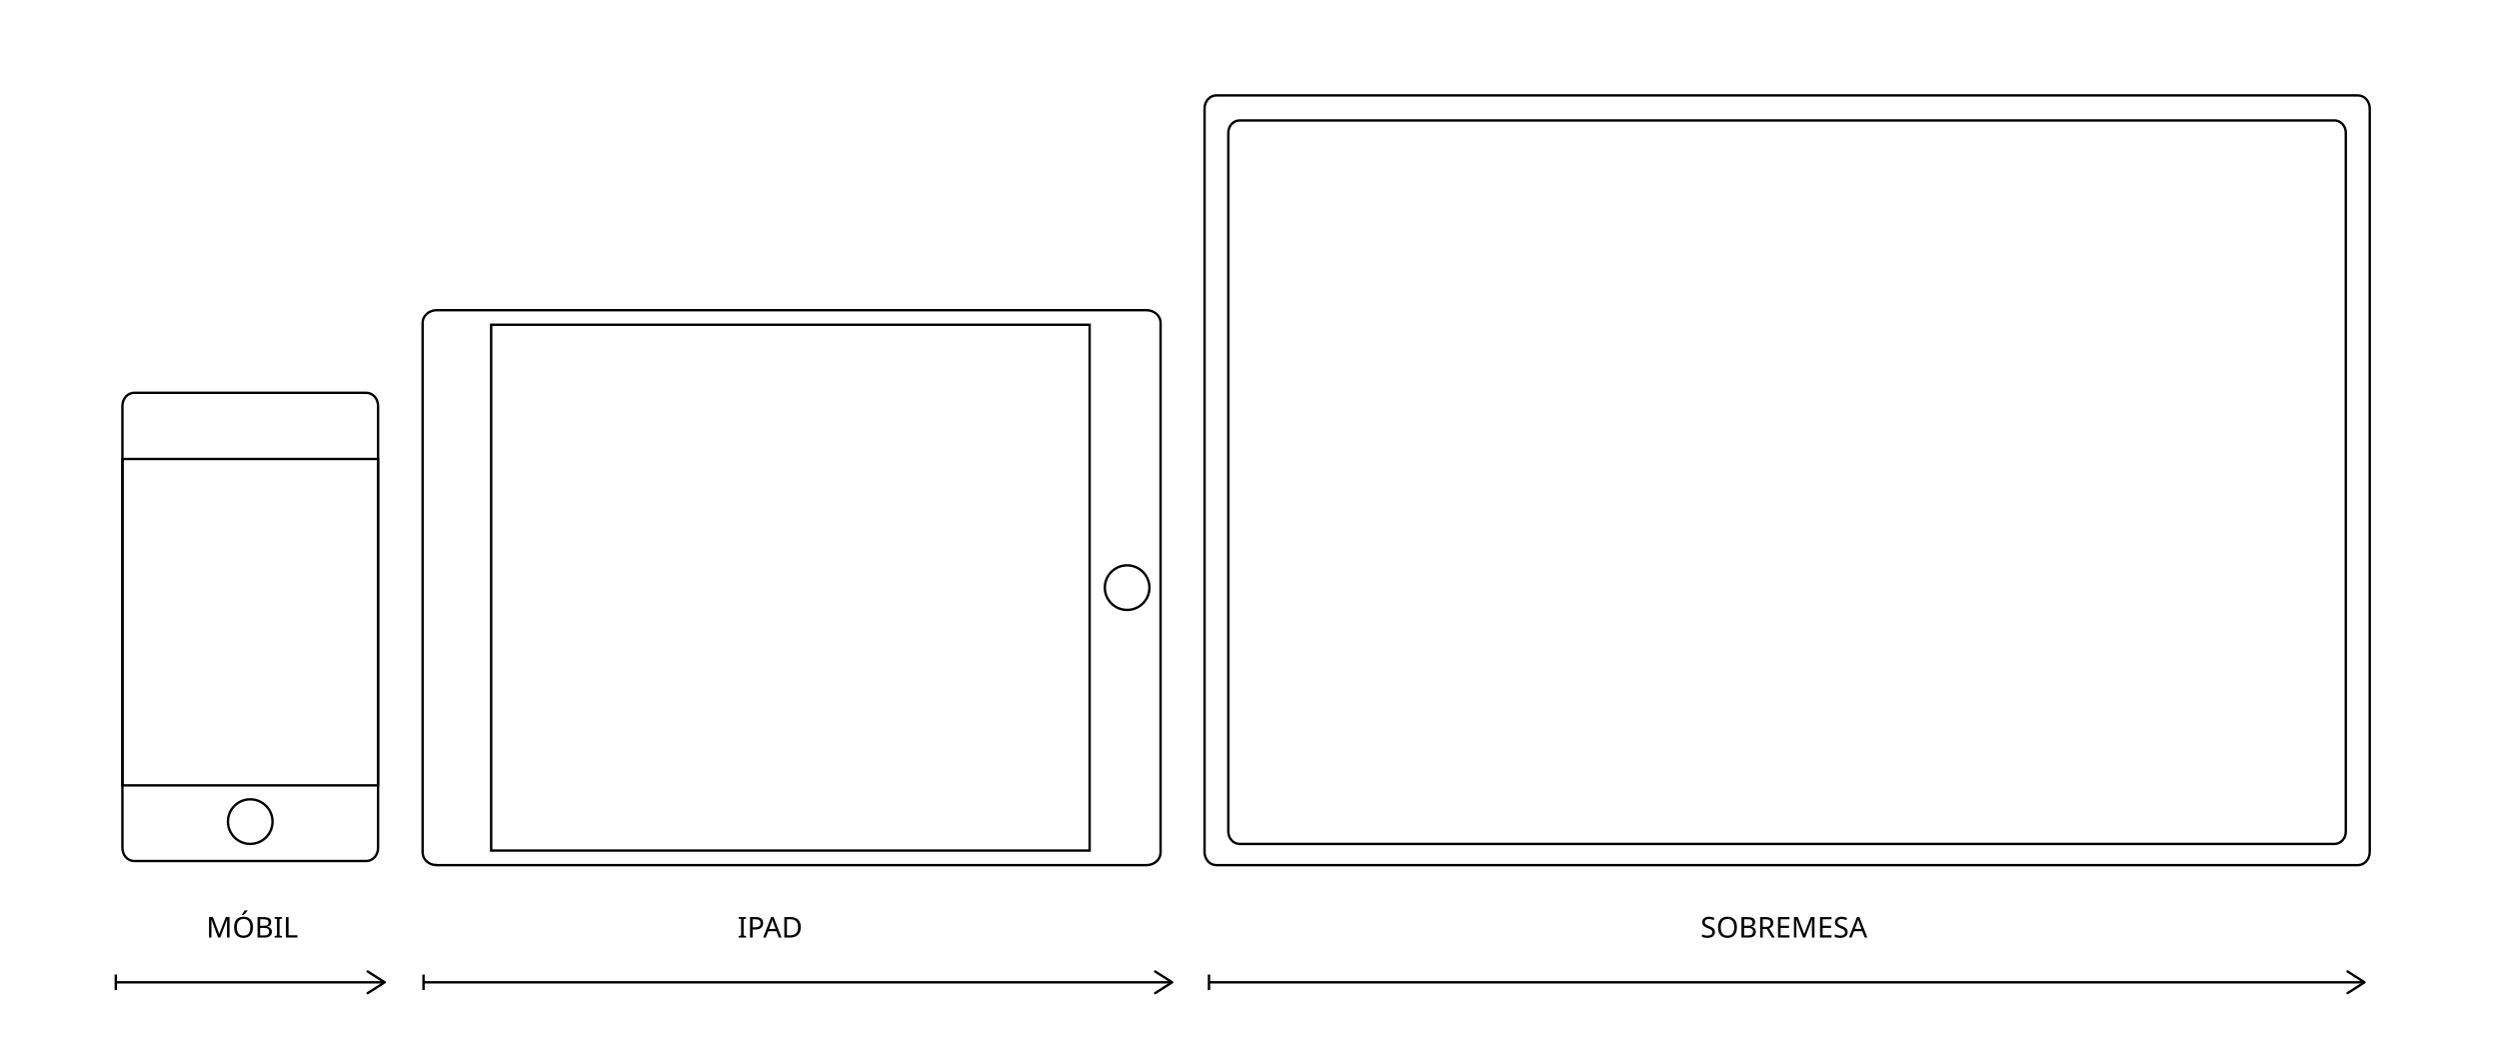
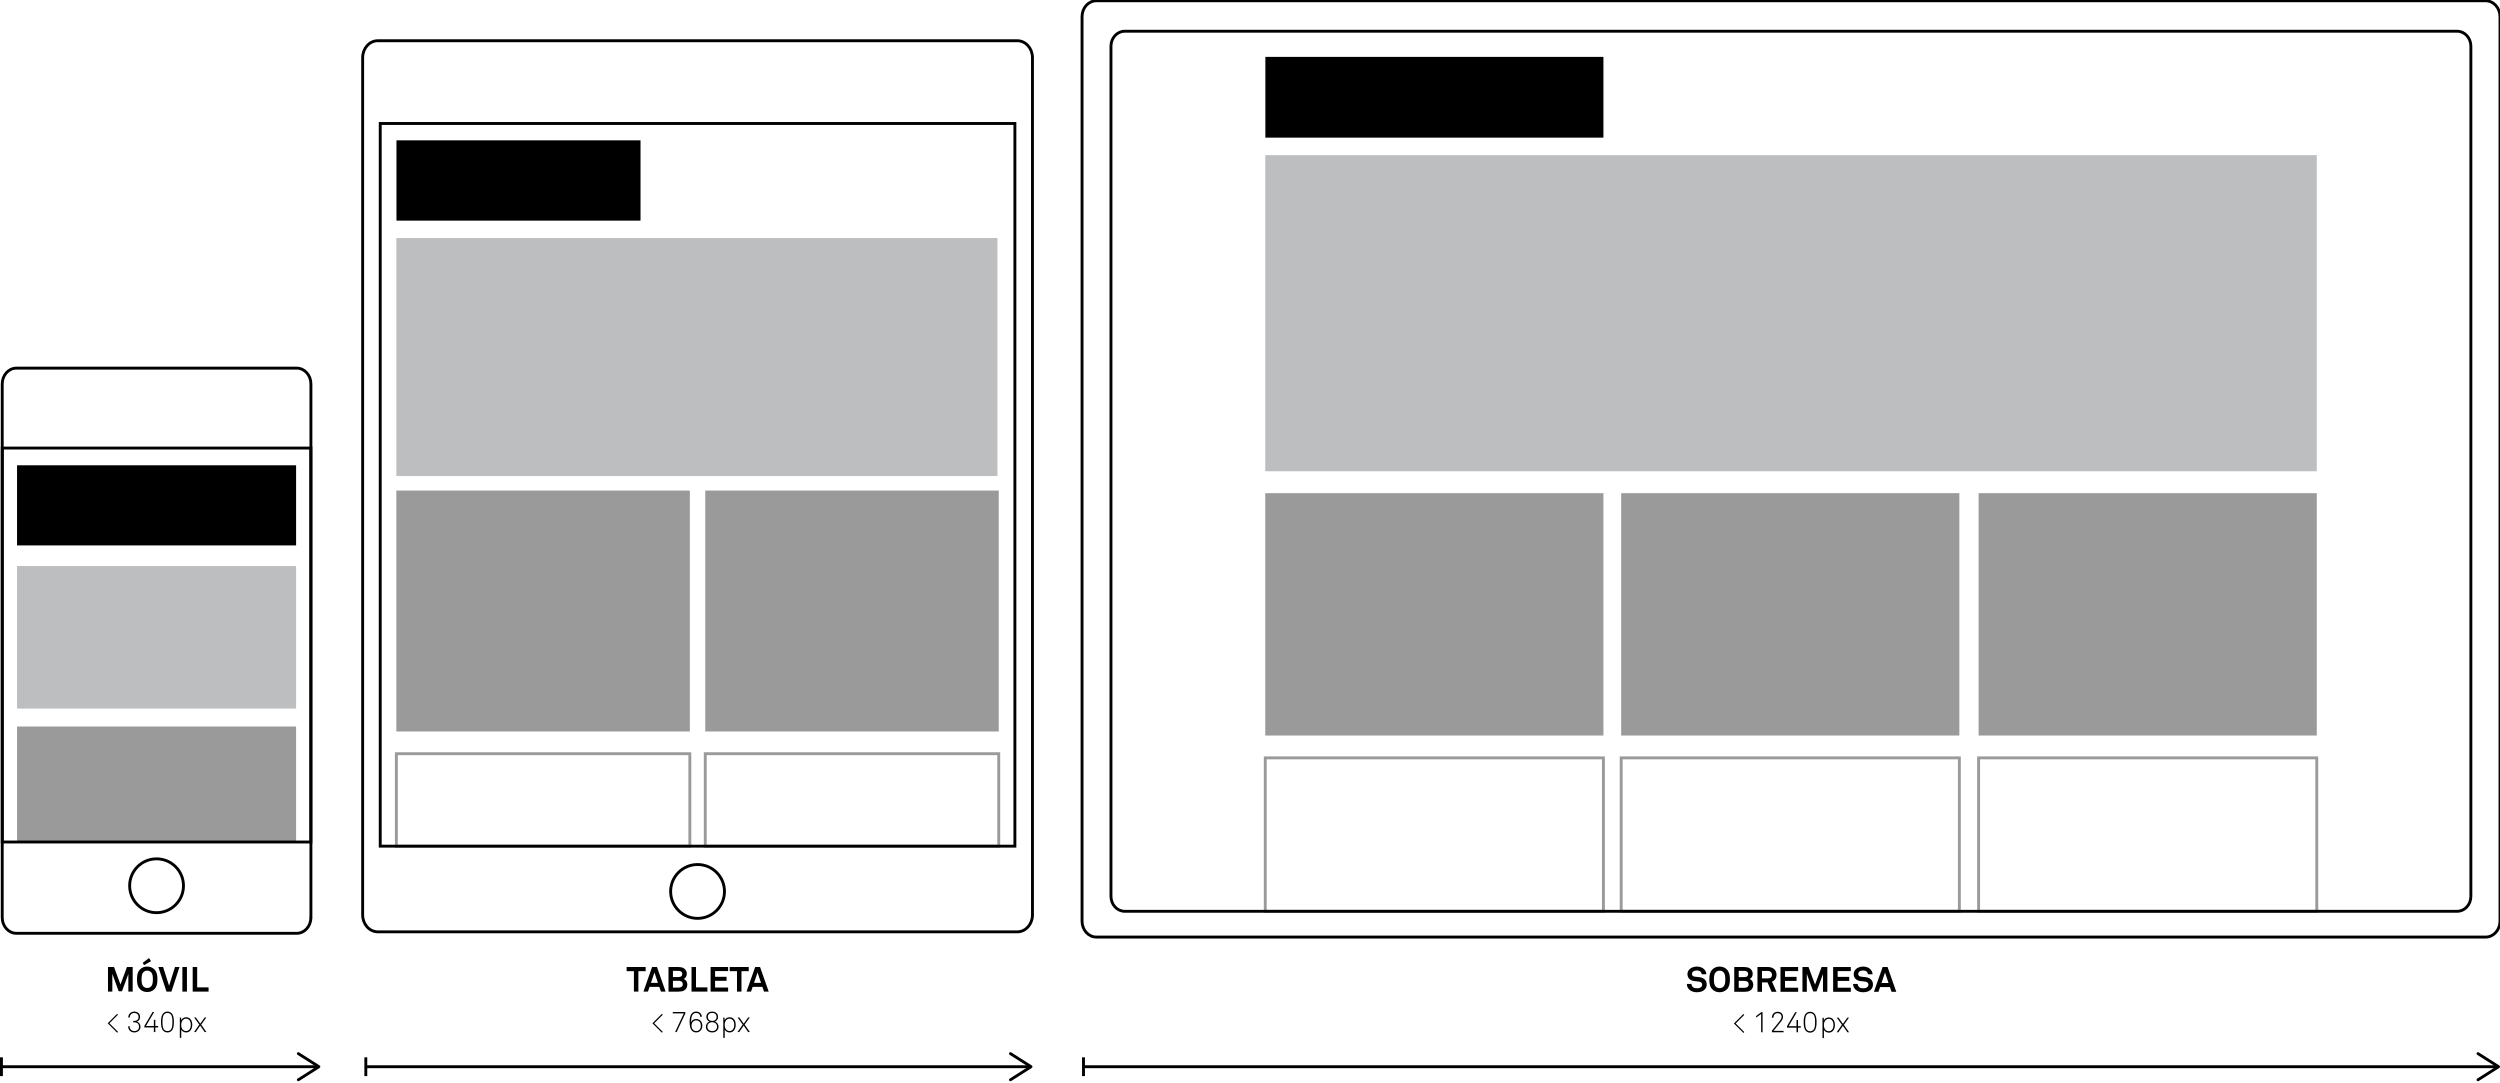
- <svg xmlns="http://www.w3.org/2000/svg" version="1.1" id="Layer_1" x="0px" y="0px" width="1044px" height="433.667px" viewBox="0 0 1044 433.667" enable-background="new 0 0 1044 433.667" xml:space="preserve">
-   <rect x="265.07" y="382.858" fill="none" width="113.006" height="31.559" />
-   <text transform="matrix(1 0 0 1 308.1089 391.522)" font-family="'Akkurat-Bold'" font-size="12">IPAD</text>
-   <rect x="690.108" y="382.858" fill="none" width="113.006" height="31.559" />
-   <text transform="matrix(1 0 0 1 710.4194 391.522)" font-family="'Akkurat-Bold'" font-size="12">SOBREMESA</text>
-   <rect x="56.269" y="382.858" fill="none" width="96.542" height="27.352" />
-   <text transform="matrix(1 0 0 1 86.1743 391.522)" font-family="'Akkurat-Bold'" font-size="12">MÓBIL</text>
+ <svg xmlns="http://www.w3.org/2000/svg" version="1.1" id="Layer_1" x="0px" y="0px" width="864.906px" height="374.5px" viewBox="0 0 864.906 374.5" enable-background="new 0 0 864.906 374.5" xml:space="preserve">
+   <rect x="137.125" y="260.752" fill="none" stroke="#9B9A9A" stroke-miterlimit="10" width="101.537" height="32.005" />
+   <rect x="243.993" y="260.752" fill="none" stroke="#9B9A9A" stroke-miterlimit="10" width="101.537" height="32.005" />
+   <rect x="137.125" y="82.349" fill="#BCBEC0" width="207.956" height="82.345" />
+   <rect x="137.125" y="169.713" fill="#9B9A9A" width="101.537" height="83.357" />
+   <rect x="243.993" y="169.713" fill="#9B9A9A" width="101.537" height="83.357" />
+   <rect x="137.161" y="48.554" width="84.436" height="27.776" />
+   <g>
+     <rect x="437.731" y="262.194" fill="none" stroke="#9B9A9A" stroke-miterlimit="10" width="116.996" height="53.075" />
+     <rect x="560.869" y="262.194" fill="none" stroke="#9B9A9A" stroke-miterlimit="10" width="116.996" height="53.075" />
+     <rect x="437.731" y="53.673" fill="#BCBEC0" width="363.791" height="109.365" />
+     <rect x="437.731" y="170.616" fill="#9B9A9A" width="116.996" height="83.851" />
+     <rect x="560.869" y="170.616" fill="#9B9A9A" width="116.996" height="83.851" />
+     <rect x="684.525" y="262.194" fill="none" stroke="#9B9A9A" stroke-miterlimit="10" width="116.996" height="53.075" />
+     <rect x="684.525" y="170.616" fill="#9B9A9A" width="116.996" height="83.851" />
+     <rect x="437.772" y="19.678" width="116.955" height="27.94" />
+   </g>
+   <rect x="5.895" y="251.345" fill="#9B9A9A" width="96.542" height="39.958" />
+   <g>
+     <path d="M220.857,335.989v7.067h-1.548v-7.067h-2.52v-1.44h6.588v1.44H220.857z" />
+     <path d="M228.657,343.057l-0.552-1.631h-3.384l-0.553,1.631h-1.56l2.988-8.508h1.691l2.988,8.508H228.657z M226.413,336.445   l-1.212,3.588h2.424L226.413,336.445z" />
+     <path d="M237.789,340.585c0,0.384-0.067,0.74-0.204,1.068c-0.136,0.328-0.355,0.608-0.659,0.84   c-0.337,0.256-0.696,0.416-1.08,0.479c-0.385,0.064-0.78,0.097-1.188,0.097h-3.384v-8.521h3.384c0.344,0,0.686,0.032,1.026,0.096   c0.34,0.064,0.653,0.188,0.941,0.373c0.312,0.207,0.555,0.476,0.727,0.804s0.258,0.676,0.258,1.044c0,0.176-0.021,0.352-0.06,0.527   c-0.041,0.177-0.104,0.347-0.192,0.511s-0.198,0.312-0.33,0.444c-0.132,0.131-0.286,0.238-0.462,0.317   c0.408,0.185,0.714,0.45,0.918,0.798S237.789,340.186,237.789,340.585z M236.037,336.961c0-0.199-0.036-0.369-0.107-0.51   c-0.072-0.141-0.168-0.252-0.288-0.336s-0.261-0.145-0.42-0.18c-0.16-0.037-0.328-0.055-0.504-0.055h-1.908v2.137h1.943   c0.177,0,0.343-0.019,0.498-0.055c0.156-0.035,0.292-0.094,0.408-0.174s0.208-0.188,0.276-0.324   C236.003,337.329,236.037,337.161,236.037,336.961z M236.218,340.549c0-0.455-0.141-0.775-0.421-0.959   c-0.279-0.185-0.623-0.277-1.031-0.277h-1.956v2.365h1.908c0.176,0,0.354-0.019,0.533-0.055c0.181-0.036,0.343-0.098,0.486-0.186   s0.26-0.205,0.348-0.348C236.173,340.945,236.218,340.766,236.218,340.549z" />
+     <path d="M239.241,343.057v-8.508h1.548v7.045h3.948v1.463H239.241z" />
+     <path d="M245.841,343.057v-8.508h6.06v1.404h-4.512v1.98h3.972v1.392h-3.972v2.328h4.512v1.403H245.841z" />
+     <path d="M256.521,335.989v7.067h-1.548v-7.067h-2.52v-1.44h6.588v1.44H256.521z" />
+     <path d="M264.32,343.057l-0.552-1.631h-3.384l-0.553,1.631h-1.56l2.988-8.508h1.691l2.988,8.508H264.32z M262.076,336.445   l-1.212,3.588h2.424L262.076,336.445z" />
+     <path d="M228.995,357.287l-3.28-3.27l3.271-3.271l0.3,0.31l-2.96,2.961l2.97,2.97L228.995,357.287z" />
+     <path d="M234.096,357.057h-0.54l3.02-6.47h-3.83v-0.479h4.34v0.529L234.096,357.057z" />
+     <path d="M242.985,354.857c0,0.32-0.049,0.619-0.146,0.9c-0.097,0.279-0.236,0.525-0.42,0.739s-0.408,0.382-0.675,0.505   s-0.57,0.186-0.91,0.186c-0.387,0-0.719-0.087-0.995-0.26c-0.276-0.174-0.491-0.371-0.645-0.591   c-0.127-0.18-0.23-0.378-0.311-0.595s-0.142-0.445-0.185-0.686c-0.044-0.24-0.073-0.486-0.09-0.74   c-0.017-0.252-0.025-0.502-0.025-0.75c0-0.266,0.009-0.535,0.025-0.809s0.053-0.539,0.109-0.796s0.136-0.498,0.235-0.725   s0.229-0.431,0.39-0.61c0.16-0.174,0.36-0.326,0.601-0.46c0.239-0.134,0.533-0.2,0.88-0.2c0.28,0,0.538,0.044,0.774,0.131   c0.237,0.086,0.442,0.208,0.615,0.364c0.174,0.157,0.313,0.347,0.42,0.57s0.167,0.472,0.181,0.745h-0.521   c-0.026-0.4-0.168-0.722-0.425-0.965c-0.257-0.244-0.605-0.365-1.045-0.365c-0.254,0-0.47,0.045-0.65,0.135   c-0.18,0.09-0.33,0.201-0.45,0.335c-0.146,0.16-0.262,0.353-0.345,0.575s-0.145,0.459-0.185,0.705s-0.065,0.496-0.075,0.75   s-0.015,0.483-0.015,0.689c0.14-0.32,0.363-0.581,0.67-0.785c0.307-0.203,0.656-0.305,1.05-0.305c0.34,0,0.645,0.057,0.915,0.17   c0.27,0.113,0.496,0.271,0.68,0.475c0.184,0.204,0.323,0.447,0.42,0.73S242.985,354.518,242.985,354.857z M242.475,354.857   c0-0.24-0.031-0.472-0.095-0.695c-0.063-0.223-0.161-0.42-0.295-0.59s-0.304-0.307-0.51-0.41c-0.207-0.104-0.454-0.154-0.74-0.154   c-0.227,0-0.427,0.037-0.6,0.114c-0.174,0.077-0.327,0.179-0.46,0.306c-0.354,0.34-0.53,0.81-0.53,1.409   c0,0.24,0.033,0.472,0.1,0.695s0.167,0.423,0.3,0.601c0.134,0.176,0.301,0.316,0.5,0.42c0.2,0.104,0.434,0.154,0.7,0.154   c0.287,0,0.532-0.051,0.735-0.154s0.371-0.24,0.505-0.41s0.231-0.367,0.295-0.59C242.443,355.328,242.475,355.098,242.475,354.857z   " />
+     <path d="M248.585,355.227c0,0.314-0.061,0.592-0.181,0.836c-0.119,0.243-0.279,0.448-0.479,0.615c-0.2,0.166-0.434,0.293-0.7,0.379   c-0.267,0.087-0.547,0.131-0.84,0.131c-0.294,0-0.572-0.044-0.835-0.131c-0.264-0.086-0.495-0.213-0.695-0.379   c-0.2-0.167-0.358-0.372-0.475-0.615c-0.117-0.244-0.175-0.521-0.175-0.836c0-0.193,0.028-0.383,0.085-0.569   s0.138-0.36,0.245-0.521c0.106-0.16,0.236-0.301,0.39-0.425c0.153-0.123,0.323-0.218,0.51-0.284   c-0.326-0.127-0.587-0.341-0.78-0.641s-0.29-0.623-0.29-0.971c0-0.293,0.054-0.555,0.16-0.784s0.252-0.423,0.436-0.58   c0.183-0.157,0.399-0.276,0.649-0.36c0.25-0.083,0.516-0.125,0.795-0.125c0.28,0,0.544,0.042,0.79,0.125   c0.247,0.084,0.462,0.203,0.646,0.36s0.326,0.351,0.43,0.58s0.155,0.491,0.155,0.784c0,0.348-0.097,0.671-0.29,0.971   s-0.453,0.514-0.78,0.641c0.187,0.066,0.356,0.161,0.51,0.284c0.153,0.124,0.284,0.265,0.391,0.425s0.188,0.334,0.245,0.521   S248.585,355.033,248.585,355.227z M248.064,355.197c0-0.246-0.043-0.467-0.13-0.66s-0.205-0.355-0.354-0.484   c-0.15-0.131-0.329-0.23-0.535-0.301c-0.207-0.07-0.427-0.105-0.66-0.105s-0.452,0.035-0.655,0.105s-0.38,0.17-0.53,0.301   c-0.149,0.129-0.267,0.291-0.35,0.484s-0.125,0.414-0.125,0.66s0.043,0.465,0.13,0.654c0.087,0.19,0.205,0.351,0.355,0.48   c0.149,0.13,0.328,0.229,0.535,0.295c0.206,0.066,0.426,0.1,0.659,0.1s0.452-0.033,0.655-0.1s0.38-0.165,0.53-0.295   c0.149-0.13,0.267-0.29,0.35-0.48C248.023,355.662,248.064,355.443,248.064,355.197z M247.904,351.797   c0-0.22-0.04-0.416-0.119-0.59c-0.08-0.174-0.188-0.318-0.325-0.436c-0.137-0.115-0.299-0.205-0.485-0.264   c-0.187-0.061-0.384-0.091-0.59-0.091c-0.214,0-0.41,0.03-0.59,0.091c-0.181,0.059-0.339,0.148-0.476,0.264   c-0.137,0.117-0.243,0.262-0.319,0.436c-0.077,0.174-0.115,0.37-0.115,0.59c0,0.227,0.038,0.429,0.115,0.605   c0.076,0.176,0.183,0.324,0.319,0.445c0.137,0.119,0.299,0.209,0.485,0.27s0.387,0.09,0.6,0.09c0.214,0,0.412-0.029,0.596-0.09   c0.183-0.061,0.341-0.15,0.475-0.27c0.134-0.121,0.238-0.27,0.315-0.445C247.866,352.226,247.904,352.023,247.904,351.797z" />
+     <path d="M254.534,354.547c0,0.414-0.063,0.807-0.189,1.18c-0.127,0.374-0.324,0.688-0.591,0.94c-0.166,0.16-0.361,0.286-0.585,0.38   c-0.223,0.094-0.481,0.141-0.774,0.141c-0.18,0-0.355-0.023-0.525-0.07s-0.328-0.113-0.475-0.2s-0.278-0.19-0.396-0.31   c-0.116-0.12-0.208-0.25-0.274-0.391v2.84h-0.5v-7h0.439l0.061,0.881c0.066-0.154,0.16-0.293,0.279-0.42   c0.12-0.127,0.254-0.234,0.4-0.32c0.146-0.087,0.305-0.153,0.475-0.2c0.171-0.046,0.339-0.069,0.506-0.069   c0.286,0,0.538,0.041,0.755,0.125c0.216,0.083,0.408,0.197,0.575,0.344c0.279,0.248,0.486,0.559,0.619,0.936   C254.468,353.709,254.534,354.113,254.534,354.547z M254.024,354.557c0-0.359-0.052-0.696-0.155-1.01   c-0.104-0.312-0.271-0.573-0.505-0.779c-0.127-0.113-0.27-0.201-0.43-0.26c-0.16-0.061-0.347-0.091-0.561-0.091   c-0.22,0-0.413,0.036-0.58,0.11c-0.166,0.073-0.313,0.17-0.439,0.289c-0.227,0.221-0.39,0.479-0.49,0.775   c-0.1,0.297-0.149,0.619-0.149,0.965c0,0.374,0.046,0.705,0.14,0.996c0.093,0.289,0.257,0.541,0.49,0.754   c0.126,0.121,0.274,0.215,0.444,0.285s0.372,0.105,0.605,0.105s0.437-0.04,0.609-0.12c0.174-0.08,0.327-0.187,0.461-0.319   c0.192-0.214,0.335-0.471,0.425-0.771S254.024,354.877,254.024,354.557z" />
+     <path d="M258.824,357.057l-1.54-2.229l-1.551,2.229h-0.59l1.8-2.59l-1.77-2.47h0.6l1.521,2.14l1.53-2.14h0.58l-1.78,2.47l1.8,2.59   H258.824z" />
+   </g>
+   <g>
+     <path d="M590.458,340.573c0,0.403-0.066,0.75-0.2,1.04c-0.133,0.29-0.304,0.54-0.514,0.75c-0.331,0.33-0.731,0.566-1.203,0.707   c-0.472,0.142-0.974,0.212-1.506,0.212c-0.459,0-0.913-0.066-1.36-0.199c-0.447-0.134-0.849-0.361-1.203-0.684   c-0.258-0.233-0.472-0.521-0.641-0.864c-0.17-0.343-0.254-0.72-0.254-1.131h1.596c0,0.209,0.042,0.405,0.127,0.586   c0.085,0.182,0.191,0.337,0.32,0.466c0.186,0.186,0.409,0.309,0.672,0.369c0.262,0.061,0.518,0.091,0.768,0.091   c0.298,0,0.58-0.034,0.847-0.104c0.266-0.068,0.479-0.188,0.641-0.356c0.097-0.104,0.178-0.216,0.242-0.332   c0.064-0.117,0.097-0.28,0.097-0.49c0-0.314-0.103-0.55-0.309-0.707c-0.205-0.157-0.441-0.261-0.707-0.309   c-0.291-0.057-0.609-0.097-0.956-0.121s-0.661-0.061-0.943-0.108c-0.298-0.049-0.578-0.134-0.84-0.255   c-0.263-0.12-0.492-0.279-0.689-0.478c-0.197-0.197-0.354-0.435-0.472-0.713s-0.176-0.595-0.176-0.949   c0-0.339,0.068-0.649,0.206-0.932c0.137-0.282,0.318-0.536,0.544-0.762c0.282-0.282,0.646-0.504,1.089-0.665   s0.919-0.242,1.427-0.242c0.46,0,0.901,0.071,1.324,0.212s0.78,0.349,1.07,0.623c0.258,0.241,0.466,0.516,0.623,0.822   s0.239,0.641,0.247,1.004h-1.596c-0.008-0.153-0.047-0.305-0.115-0.454s-0.155-0.28-0.26-0.393   c-0.138-0.146-0.331-0.258-0.58-0.339c-0.25-0.081-0.492-0.121-0.726-0.121c-0.242,0-0.49,0.032-0.744,0.097   s-0.47,0.189-0.647,0.375c-0.088,0.097-0.159,0.202-0.211,0.314c-0.053,0.113-0.079,0.25-0.079,0.411   c0,0.282,0.081,0.498,0.242,0.647c0.161,0.148,0.371,0.243,0.629,0.284c0.273,0.04,0.582,0.076,0.925,0.108   s0.655,0.068,0.938,0.108c0.322,0.049,0.627,0.136,0.913,0.261s0.536,0.29,0.75,0.495c0.213,0.206,0.383,0.454,0.508,0.744   S590.458,340.211,590.458,340.573z" />
+     <path d="M598.476,338.844c0,0.355-0.013,0.689-0.037,1.004c-0.023,0.314-0.076,0.617-0.157,0.907   c-0.08,0.29-0.191,0.564-0.332,0.822c-0.142,0.258-0.329,0.504-0.562,0.737c-0.331,0.331-0.709,0.575-1.137,0.732   c-0.428,0.156-0.871,0.235-1.33,0.235c-0.46,0-0.903-0.079-1.33-0.235c-0.428-0.157-0.807-0.401-1.137-0.732   c-0.234-0.233-0.422-0.479-0.562-0.737c-0.142-0.258-0.252-0.532-0.333-0.822c-0.08-0.29-0.133-0.593-0.157-0.907   s-0.036-0.648-0.036-1.004c0-0.347,0.012-0.681,0.036-1.004c0.024-0.322,0.077-0.629,0.157-0.919   c0.081-0.29,0.191-0.563,0.333-0.822c0.141-0.258,0.328-0.504,0.562-0.737c0.33-0.331,0.709-0.574,1.137-0.731   c0.427-0.157,0.87-0.236,1.33-0.236c0.459,0,0.902,0.079,1.33,0.236s0.806,0.4,1.137,0.731c0.233,0.233,0.421,0.479,0.562,0.737   c0.141,0.259,0.252,0.532,0.332,0.822c0.081,0.29,0.134,0.597,0.157,0.919C598.463,338.163,598.476,338.497,598.476,338.844z    M596.891,338.844c0-0.193-0.004-0.402-0.012-0.629c-0.008-0.226-0.032-0.449-0.072-0.671c-0.041-0.222-0.104-0.434-0.188-0.635   c-0.085-0.201-0.2-0.379-0.345-0.532c-0.17-0.186-0.375-0.326-0.617-0.423c-0.241-0.097-0.487-0.146-0.737-0.146   s-0.496,0.049-0.738,0.146c-0.241,0.097-0.447,0.237-0.616,0.423c-0.146,0.153-0.26,0.331-0.345,0.532s-0.147,0.413-0.188,0.635   s-0.064,0.445-0.072,0.671c-0.009,0.227-0.013,0.436-0.013,0.629s0.004,0.403,0.013,0.629c0.008,0.226,0.032,0.447,0.072,0.665   s0.103,0.428,0.188,0.629c0.085,0.202,0.199,0.379,0.345,0.532c0.169,0.186,0.375,0.326,0.616,0.424   c0.242,0.097,0.488,0.145,0.738,0.145s0.496-0.048,0.737-0.145c0.242-0.098,0.447-0.238,0.617-0.424   c0.145-0.153,0.26-0.33,0.345-0.532c0.084-0.201,0.146-0.411,0.188-0.629c0.04-0.218,0.064-0.439,0.072-0.665   S596.891,339.037,596.891,338.844z" />
+     <path d="M606.554,340.634c0,0.387-0.068,0.746-0.205,1.076c-0.138,0.331-0.359,0.613-0.666,0.847   c-0.338,0.258-0.701,0.419-1.088,0.483s-0.786,0.097-1.197,0.097h-3.41v-8.586h3.41c0.347,0,0.691,0.032,1.034,0.097   s0.659,0.189,0.949,0.375c0.314,0.21,0.558,0.479,0.731,0.811c0.173,0.33,0.26,0.682,0.26,1.052c0,0.178-0.02,0.355-0.061,0.532   c-0.04,0.178-0.104,0.349-0.193,0.514c-0.089,0.166-0.199,0.314-0.332,0.447c-0.134,0.134-0.289,0.24-0.466,0.321   c0.411,0.186,0.72,0.453,0.925,0.804C606.451,339.854,606.554,340.23,606.554,340.634z M604.788,336.981   c0-0.201-0.036-0.373-0.108-0.514c-0.073-0.141-0.17-0.254-0.291-0.339c-0.12-0.085-0.262-0.145-0.423-0.182   c-0.161-0.036-0.331-0.054-0.508-0.054h-1.923v2.152h1.959c0.178,0,0.345-0.019,0.502-0.055s0.294-0.095,0.411-0.175   c0.117-0.081,0.21-0.189,0.278-0.327C604.754,337.353,604.788,337.184,604.788,336.981z M604.97,340.598   c0-0.46-0.142-0.782-0.424-0.968s-0.629-0.278-1.04-0.278h-1.971v2.383h1.923c0.177,0,0.356-0.019,0.538-0.055   s0.345-0.099,0.489-0.188c0.146-0.089,0.263-0.205,0.352-0.351C604.925,340.997,604.97,340.815,604.97,340.598z" />
+     <path d="M612.914,343.125l-1.427-3.241h-1.898v3.241h-1.572v-8.574h3.615c0.509,0,0.95,0.075,1.324,0.224   c0.375,0.149,0.686,0.347,0.932,0.593s0.427,0.528,0.544,0.847s0.176,0.651,0.176,0.997c0,0.581-0.144,1.083-0.43,1.506   c-0.286,0.424-0.667,0.724-1.143,0.901l1.572,3.507H612.914z M613.047,337.211c0-0.169-0.032-0.332-0.097-0.489   s-0.157-0.296-0.278-0.417c-0.12-0.121-0.27-0.216-0.447-0.284c-0.177-0.068-0.375-0.104-0.593-0.104h-2.056v2.564h2.08   c0.443,0,0.786-0.109,1.028-0.327S613.047,337.623,613.047,337.211z" />
+     <path d="M615.986,343.125v-8.574h6.106v1.415h-4.547v1.995h4.003v1.403h-4.003v2.346h4.547v1.415H615.986z" />
+     <path d="M630.68,343.125v-6.119l-2.226,5.998h-1.148l-2.213-6.07v6.191h-1.512v-8.574h2.104l2.249,6.107l2.262-6.107h1.995v8.574   H630.68z" />
+     <path d="M634.199,343.125v-8.574h6.106v1.415h-4.547v1.995h4.003v1.403h-4.003v2.346h4.547v1.415H634.199z" />
+     <path d="M647.974,340.573c0,0.403-0.066,0.75-0.2,1.04c-0.133,0.29-0.304,0.54-0.514,0.75c-0.331,0.33-0.731,0.566-1.203,0.707   c-0.472,0.142-0.974,0.212-1.506,0.212c-0.459,0-0.913-0.066-1.36-0.199c-0.447-0.134-0.849-0.361-1.203-0.684   c-0.258-0.233-0.472-0.521-0.641-0.864c-0.17-0.343-0.254-0.72-0.254-1.131h1.596c0,0.209,0.042,0.405,0.127,0.586   c0.085,0.182,0.191,0.337,0.32,0.466c0.186,0.186,0.409,0.309,0.672,0.369c0.262,0.061,0.518,0.091,0.768,0.091   c0.298,0,0.58-0.034,0.847-0.104c0.266-0.068,0.479-0.188,0.641-0.356c0.097-0.104,0.178-0.216,0.242-0.332   c0.064-0.117,0.097-0.28,0.097-0.49c0-0.314-0.103-0.55-0.309-0.707c-0.205-0.157-0.441-0.261-0.707-0.309   c-0.291-0.057-0.609-0.097-0.956-0.121s-0.661-0.061-0.943-0.108c-0.298-0.049-0.578-0.134-0.84-0.255   c-0.263-0.12-0.492-0.279-0.689-0.478c-0.197-0.197-0.354-0.435-0.472-0.713s-0.176-0.595-0.176-0.949   c0-0.339,0.068-0.649,0.206-0.932c0.137-0.282,0.318-0.536,0.544-0.762c0.282-0.282,0.646-0.504,1.089-0.665   s0.919-0.242,1.427-0.242c0.46,0,0.901,0.071,1.324,0.212s0.78,0.349,1.07,0.623c0.258,0.241,0.466,0.516,0.623,0.822   s0.239,0.641,0.247,1.004h-1.596c-0.008-0.153-0.047-0.305-0.115-0.454s-0.155-0.28-0.26-0.393   c-0.138-0.146-0.331-0.258-0.58-0.339c-0.25-0.081-0.492-0.121-0.726-0.121c-0.242,0-0.49,0.032-0.744,0.097   s-0.47,0.189-0.647,0.375c-0.088,0.097-0.159,0.202-0.211,0.314c-0.053,0.113-0.079,0.25-0.079,0.411   c0,0.282,0.081,0.498,0.242,0.647c0.161,0.148,0.371,0.243,0.629,0.284c0.273,0.04,0.582,0.076,0.925,0.108   s0.655,0.068,0.938,0.108c0.322,0.049,0.627,0.136,0.913,0.261s0.536,0.29,0.75,0.495c0.213,0.206,0.383,0.454,0.508,0.744   S647.974,340.211,647.974,340.573z" />
+     <path d="M654.406,343.125l-0.556-1.645h-3.411l-0.556,1.645h-1.572l3.011-8.574h1.706l3.011,8.574H654.406z M652.146,336.462   l-1.222,3.615h2.442L652.146,336.462z" />
+     <path d="M603.151,357.355l-3.28-3.271l3.271-3.27l0.3,0.31l-2.96,2.96l2.97,2.97L603.151,357.355z" />
+     <path d="M609.281,357.125v-6.33l-1.729,1.271v-0.561l1.78-1.33h0.449v6.95H609.281z" />
+     <path d="M613.021,357.125v-0.54l2.779-3.47c0.141-0.174,0.269-0.382,0.386-0.625c0.116-0.243,0.175-0.481,0.175-0.715   c0-0.2-0.035-0.379-0.105-0.535c-0.069-0.157-0.166-0.288-0.29-0.396c-0.123-0.106-0.268-0.188-0.435-0.245   s-0.344-0.085-0.53-0.085c-0.479,0-0.843,0.148-1.09,0.445s-0.37,0.675-0.37,1.135h-0.529c0-0.3,0.045-0.575,0.135-0.825   s0.222-0.466,0.395-0.649c0.174-0.184,0.382-0.327,0.625-0.43c0.243-0.104,0.521-0.155,0.835-0.155c0.267,0,0.516,0.04,0.745,0.12   c0.23,0.08,0.427,0.194,0.59,0.345c0.164,0.15,0.292,0.333,0.386,0.55c0.093,0.217,0.14,0.459,0.14,0.726   c0,0.3-0.068,0.592-0.205,0.875s-0.295,0.534-0.475,0.755l-2.601,3.239h3.47v0.48H613.021z" />
+     <path d="M622.041,355.535v1.59h-0.51v-1.59h-3.28v-0.55l2.83-4.811h0.57l-2.86,4.86h2.74v-2.15h0.51v2.15h0.97v0.5H622.041z" />
+     <path d="M628.461,353.645c0,0.273-0.009,0.554-0.025,0.841c-0.017,0.286-0.055,0.564-0.115,0.835c-0.06,0.27-0.144,0.523-0.25,0.76   s-0.25,0.441-0.43,0.615c-0.16,0.153-0.355,0.285-0.585,0.395c-0.23,0.11-0.505,0.165-0.825,0.165s-0.595-0.055-0.825-0.165   c-0.229-0.109-0.425-0.241-0.585-0.395c-0.18-0.174-0.323-0.379-0.43-0.615s-0.19-0.49-0.25-0.76   c-0.06-0.271-0.099-0.549-0.115-0.835c-0.017-0.287-0.024-0.567-0.024-0.841c0-0.272,0.008-0.553,0.024-0.84   c0.017-0.286,0.056-0.564,0.115-0.835c0.06-0.27,0.144-0.523,0.25-0.76s0.25-0.441,0.43-0.615c0.16-0.153,0.355-0.285,0.585-0.395   c0.23-0.11,0.505-0.165,0.825-0.165s0.595,0.055,0.825,0.165c0.229,0.109,0.425,0.241,0.585,0.395   c0.18,0.174,0.323,0.379,0.43,0.615s0.19,0.49,0.25,0.76c0.061,0.271,0.099,0.549,0.115,0.835   C628.452,353.092,628.461,353.372,628.461,353.645z M627.95,353.645c0-0.227-0.005-0.466-0.015-0.72   c-0.01-0.253-0.035-0.503-0.075-0.75c-0.04-0.246-0.104-0.479-0.189-0.7c-0.087-0.22-0.21-0.406-0.37-0.56   c-0.127-0.12-0.275-0.217-0.445-0.29s-0.378-0.11-0.625-0.11c-0.246,0-0.455,0.037-0.625,0.11s-0.318,0.17-0.445,0.29   c-0.159,0.153-0.283,0.34-0.369,0.56c-0.087,0.221-0.15,0.454-0.19,0.7c-0.04,0.247-0.065,0.497-0.075,0.75   c-0.01,0.254-0.015,0.493-0.015,0.72c0,0.228,0.005,0.467,0.015,0.721c0.01,0.253,0.035,0.503,0.075,0.75   c0.04,0.246,0.104,0.479,0.19,0.7c0.086,0.22,0.21,0.406,0.369,0.56c0.127,0.12,0.275,0.217,0.445,0.29s0.379,0.11,0.625,0.11   c0.247,0,0.455-0.037,0.625-0.11s0.318-0.17,0.445-0.29c0.16-0.153,0.283-0.34,0.37-0.56c0.086-0.221,0.149-0.454,0.189-0.7   c0.04-0.247,0.065-0.497,0.075-0.75C627.945,354.111,627.95,353.872,627.95,353.645z" />
+     <path d="M634.82,354.615c0,0.413-0.063,0.807-0.189,1.18c-0.127,0.373-0.324,0.687-0.591,0.94c-0.166,0.159-0.361,0.286-0.585,0.38   c-0.223,0.093-0.481,0.14-0.774,0.14c-0.18,0-0.355-0.023-0.525-0.07c-0.17-0.046-0.328-0.113-0.475-0.199   c-0.146-0.087-0.278-0.19-0.396-0.311c-0.116-0.12-0.208-0.25-0.274-0.39v2.84h-0.5v-7h0.439l0.061,0.88   c0.066-0.153,0.16-0.293,0.279-0.42c0.12-0.127,0.254-0.233,0.4-0.32c0.146-0.086,0.305-0.153,0.475-0.199   c0.171-0.047,0.339-0.07,0.506-0.07c0.286,0,0.538,0.042,0.755,0.125c0.216,0.083,0.408,0.198,0.575,0.345   c0.279,0.247,0.486,0.559,0.619,0.936C634.754,353.776,634.82,354.182,634.82,354.615z M634.311,354.625   c0-0.36-0.052-0.696-0.155-1.01s-0.271-0.573-0.505-0.78c-0.127-0.113-0.27-0.2-0.43-0.26c-0.16-0.061-0.347-0.09-0.561-0.09   c-0.22,0-0.413,0.036-0.58,0.109c-0.166,0.073-0.313,0.17-0.439,0.29c-0.227,0.221-0.39,0.479-0.49,0.775   c-0.1,0.297-0.149,0.618-0.149,0.965c0,0.373,0.046,0.705,0.14,0.995c0.093,0.29,0.257,0.542,0.49,0.755   c0.126,0.12,0.274,0.215,0.444,0.285s0.372,0.104,0.605,0.104s0.437-0.04,0.609-0.12c0.174-0.079,0.327-0.187,0.461-0.319   c0.192-0.214,0.335-0.47,0.425-0.771C634.266,355.255,634.311,354.945,634.311,354.625z" />
+     <path d="M639.11,357.125l-1.54-2.23l-1.551,2.23h-0.59l1.8-2.59l-1.77-2.47h0.6l1.521,2.14l1.53-2.14h0.58l-1.78,2.47l1.8,2.59   H639.11z" />
+   </g>
+   <g>
+     <path d="M44.404,343.058v-6.071l-2.208,5.951h-1.14l-2.196-6.023v6.144h-1.5v-8.508h2.088l2.232,6.06l2.244-6.06h1.98v8.508H44.404   z" />
+     <path d="M54.459,338.81c0,0.353-0.012,0.685-0.036,0.996s-0.076,0.612-0.156,0.899c-0.08,0.289-0.19,0.561-0.33,0.816   c-0.14,0.256-0.326,0.5-0.558,0.732c-0.328,0.328-0.704,0.57-1.128,0.726c-0.424,0.156-0.864,0.233-1.32,0.233   c-0.456,0-0.896-0.077-1.32-0.233c-0.424-0.155-0.8-0.397-1.128-0.726c-0.232-0.232-0.418-0.477-0.558-0.732   s-0.25-0.527-0.33-0.816c-0.08-0.287-0.132-0.588-0.156-0.899s-0.036-0.644-0.036-0.996c0-0.344,0.012-0.676,0.036-0.996   c0.024-0.319,0.076-0.624,0.156-0.911c0.08-0.289,0.19-0.561,0.33-0.816s0.326-0.5,0.558-0.732c0.328-0.328,0.704-0.57,1.128-0.727   c0.424-0.155,0.864-0.233,1.32-0.233c0.456,0,0.896,0.078,1.32,0.233c0.424,0.156,0.8,0.398,1.128,0.727   c0.232,0.232,0.418,0.477,0.558,0.732c0.14,0.256,0.25,0.527,0.33,0.816c0.08,0.287,0.132,0.592,0.156,0.911   C54.447,338.134,54.459,338.466,54.459,338.81z M52.887,338.81c0-0.192-0.004-0.399-0.012-0.624   c-0.008-0.224-0.032-0.445-0.072-0.666c-0.04-0.22-0.102-0.43-0.186-0.63s-0.198-0.376-0.342-0.528   c-0.168-0.184-0.372-0.324-0.612-0.42c-0.24-0.096-0.484-0.144-0.732-0.144c-0.248,0-0.492,0.048-0.732,0.144   c-0.24,0.096-0.444,0.236-0.612,0.42c-0.144,0.152-0.258,0.328-0.342,0.528s-0.146,0.41-0.186,0.63   c-0.04,0.221-0.064,0.442-0.072,0.666c-0.008,0.225-0.012,0.432-0.012,0.624s0.004,0.4,0.012,0.624   c0.008,0.225,0.032,0.443,0.072,0.66c0.04,0.216,0.102,0.424,0.186,0.624s0.198,0.376,0.342,0.528   c0.168,0.184,0.372,0.324,0.612,0.42c0.24,0.096,0.484,0.144,0.732,0.144c0.248,0,0.492-0.048,0.732-0.144   c0.24-0.096,0.444-0.236,0.612-0.42c0.144-0.152,0.258-0.328,0.342-0.528s0.146-0.408,0.186-0.624   c0.04-0.217,0.064-0.436,0.072-0.66C52.883,339.21,52.887,339.002,52.887,338.81z M49.839,333.89l-0.48-0.78l2.208-1.656   l0.672,1.092L49.839,333.89z" />
+     <path d="M59.307,343.058h-1.704l-2.82-8.508h1.644l2.064,6.491l2.052-6.491h1.56L59.307,343.058z" />
+     <path d="M63.099,343.058v-8.508h1.572v8.508H63.099z" />
+     <path d="M66.663,343.058v-8.508h1.548v7.044h3.948v1.464H66.663z" />
+     <path d="M40.531,357.287l-3.28-3.27l3.27-3.27l0.3,0.31l-2.96,2.96l2.97,2.971L40.531,357.287z" />
+     <path d="M48.61,355.238c0,0.293-0.057,0.56-0.17,0.799c-0.113,0.24-0.269,0.445-0.465,0.615c-0.197,0.17-0.425,0.302-0.685,0.396   c-0.26,0.093-0.537,0.14-0.83,0.14c-0.333,0-0.63-0.055-0.89-0.165c-0.26-0.11-0.481-0.26-0.665-0.45   c-0.183-0.189-0.323-0.416-0.42-0.68s-0.148-0.549-0.155-0.855h0.51c0,0.227,0.033,0.44,0.1,0.641   c0.066,0.199,0.168,0.377,0.305,0.529c0.136,0.154,0.305,0.275,0.505,0.365s0.437,0.135,0.71,0.135   c0.493,0,0.888-0.131,1.185-0.395c0.296-0.264,0.445-0.621,0.445-1.074c0-0.521-0.148-0.91-0.445-1.171   c-0.297-0.26-0.695-0.39-1.195-0.39h-0.37v-0.48h0.37c0.453,0,0.815-0.116,1.085-0.35s0.405-0.584,0.405-1.05   c0-0.207-0.039-0.394-0.115-0.56c-0.077-0.167-0.182-0.309-0.315-0.426c-0.133-0.116-0.288-0.207-0.465-0.27   c-0.177-0.063-0.362-0.096-0.555-0.096c-0.48,0-0.865,0.144-1.155,0.43c-0.29,0.287-0.438,0.668-0.445,1.141h-0.52   c0.006-0.307,0.063-0.586,0.17-0.84c0.106-0.254,0.255-0.471,0.445-0.65s0.414-0.318,0.67-0.414   c0.257-0.098,0.535-0.146,0.835-0.146c0.267,0,0.52,0.044,0.76,0.13c0.24,0.087,0.45,0.209,0.63,0.365   c0.18,0.156,0.322,0.348,0.425,0.574c0.103,0.227,0.155,0.48,0.155,0.761c0,0.38-0.093,0.72-0.28,1.02   c-0.187,0.3-0.47,0.507-0.85,0.62c0.207,0.061,0.388,0.148,0.545,0.266c0.157,0.116,0.29,0.253,0.4,0.41   c0.11,0.156,0.193,0.331,0.25,0.524S48.61,355.031,48.61,355.238z" />
+     <path d="M53.74,355.468v1.59h-0.51v-1.59h-3.28v-0.55l2.83-4.811h0.57l-2.86,4.86h2.74v-2.15h0.51v2.15h0.97v0.5H53.74z" />
+     <path d="M60.16,353.578c0,0.273-0.008,0.553-0.025,0.84c-0.017,0.286-0.055,0.564-0.115,0.834c-0.06,0.271-0.144,0.523-0.25,0.761   c-0.107,0.237-0.25,0.441-0.43,0.614c-0.16,0.154-0.355,0.285-0.585,0.396s-0.505,0.165-0.825,0.165   c-0.32,0-0.595-0.055-0.825-0.165s-0.425-0.241-0.585-0.396c-0.18-0.173-0.324-0.377-0.43-0.614c-0.107-0.237-0.19-0.49-0.25-0.761   c-0.06-0.27-0.099-0.548-0.115-0.834c-0.017-0.287-0.025-0.566-0.025-0.84s0.008-0.554,0.025-0.84   c0.017-0.287,0.055-0.565,0.115-0.836c0.06-0.27,0.143-0.523,0.25-0.76c0.106-0.236,0.25-0.441,0.43-0.615   c0.16-0.152,0.355-0.285,0.585-0.395c0.23-0.11,0.505-0.165,0.825-0.165c0.32,0,0.595,0.055,0.825,0.165   c0.23,0.109,0.425,0.242,0.585,0.395c0.18,0.174,0.323,0.379,0.43,0.615c0.106,0.236,0.19,0.49,0.25,0.76   c0.06,0.271,0.098,0.549,0.115,0.836C60.151,353.024,60.16,353.305,60.16,353.578z M59.65,353.578c0-0.227-0.005-0.467-0.015-0.721   c-0.01-0.253-0.035-0.503-0.075-0.75c-0.04-0.246-0.104-0.48-0.19-0.699c-0.086-0.221-0.21-0.407-0.37-0.561   c-0.127-0.12-0.275-0.217-0.445-0.29s-0.378-0.11-0.625-0.11s-0.455,0.037-0.625,0.11s-0.318,0.17-0.445,0.29   c-0.16,0.153-0.284,0.34-0.37,0.561c-0.086,0.219-0.15,0.453-0.19,0.699c-0.04,0.247-0.065,0.497-0.075,0.75   c-0.01,0.254-0.015,0.494-0.015,0.721s0.005,0.467,0.015,0.72c0.01,0.253,0.035,0.503,0.075,0.75s0.104,0.479,0.19,0.7   c0.086,0.22,0.21,0.406,0.37,0.56c0.126,0.12,0.275,0.217,0.445,0.29s0.378,0.109,0.625,0.109s0.455-0.036,0.625-0.109   s0.318-0.17,0.445-0.29c0.16-0.153,0.283-0.34,0.37-0.56c0.087-0.221,0.15-0.453,0.19-0.7c0.04-0.247,0.065-0.497,0.075-0.75   C59.645,354.045,59.65,353.805,59.65,353.578z" />
+     <path d="M66.52,354.548c0,0.413-0.063,0.807-0.19,1.18c-0.126,0.374-0.323,0.687-0.59,0.94c-0.167,0.16-0.362,0.286-0.585,0.38   c-0.224,0.093-0.482,0.14-0.775,0.14c-0.18,0-0.355-0.023-0.525-0.07c-0.17-0.047-0.328-0.113-0.475-0.199   c-0.147-0.087-0.279-0.19-0.395-0.311c-0.117-0.119-0.208-0.25-0.275-0.39v2.84h-0.5v-7h0.44l0.06,0.88   c0.066-0.153,0.16-0.293,0.28-0.42s0.253-0.233,0.4-0.32c0.146-0.086,0.305-0.152,0.475-0.199s0.338-0.07,0.505-0.07   c0.287,0,0.539,0.041,0.755,0.125c0.217,0.084,0.409,0.198,0.575,0.345c0.28,0.247,0.487,0.559,0.62,0.935   C66.453,353.709,66.52,354.114,66.52,354.548z M66.01,354.558c0-0.36-0.052-0.696-0.155-1.01c-0.103-0.313-0.271-0.573-0.505-0.78   c-0.126-0.113-0.27-0.2-0.43-0.26c-0.16-0.061-0.347-0.09-0.56-0.09c-0.22,0-0.414,0.036-0.58,0.109   c-0.167,0.074-0.313,0.17-0.44,0.29c-0.227,0.22-0.39,0.479-0.49,0.775c-0.1,0.296-0.15,0.618-0.15,0.965   c0,0.374,0.046,0.705,0.14,0.995c0.093,0.29,0.256,0.541,0.49,0.755c0.126,0.12,0.275,0.215,0.445,0.285   c0.17,0.069,0.372,0.104,0.605,0.104c0.233,0,0.437-0.039,0.61-0.119s0.327-0.188,0.46-0.32c0.193-0.213,0.335-0.471,0.425-0.77   C65.965,355.188,66.01,354.877,66.01,354.558z" />
+     <path d="M70.809,357.058l-1.54-2.229l-1.55,2.229h-0.59l1.8-2.59l-1.77-2.47h0.6l1.52,2.14l1.53-2.14h0.58l-1.78,2.47l1.8,2.59   H70.809z" />
+   </g>
  <g>
    <g>
-       <line fill="none" stroke="#000000" stroke-miterlimit="10" x1="159.997" y1="410.209" x2="48.381" y2="410.209" />
+       <line fill="none" stroke="#000000" stroke-miterlimit="10" x1="109.623" y1="369.043" x2="0.5" y2="369.043" />
      <g>
-         <path d="M153.163,405.41c-0.148,0.232-0.08,0.542,0.153,0.69l6.453,4.109l-6.453,4.109c-0.233,0.148-0.302,0.458-0.153,0.69     s0.459,0.3,0.69,0.153l7.115-4.531c0.144-0.092,0.231-0.251,0.231-0.422s-0.087-0.33-0.231-0.422l-7.115-4.531     c-0.083-0.053-0.176-0.078-0.268-0.078C153.42,405.178,153.258,405.26,153.163,405.41z" />
+         <path d="M102.788,364.243c-0.148,0.232-0.08,0.542,0.153,0.69l6.453,4.109l-6.453,4.109c-0.233,0.148-0.302,0.458-0.153,0.69     s0.459,0.3,0.69,0.153l7.115-4.531c0.144-0.092,0.231-0.251,0.231-0.422s-0.087-0.33-0.231-0.422l-7.115-4.531     c-0.083-0.053-0.176-0.078-0.268-0.078C103.045,364.012,102.884,364.094,102.788,364.243z" />
      </g>
      <g>
-         <rect x="47.881" y="406.959" width="1" height="6.5" />
+         <rect y="365.793" width="1" height="6.5" />
      </g>
    </g>
  </g>
-   <path fill="none" stroke="#000000" stroke-miterlimit="10" d="M157.938,354.084c0,3.021-2.192,5.47-4.897,5.47H56.039  c-2.705,0-4.897-2.448-4.897-5.47V169.501c0-3.021,2.192-5.471,4.897-5.471h97.002c2.705,0,4.897,2.449,4.897,5.471V354.084z" />
-   <rect x="51.16" y="191.679" fill="none" stroke="#000000" stroke-miterlimit="10" width="106.76" height="136.29" />
-   <circle fill="none" stroke="#000000" stroke-miterlimit="10" cx="104.54" cy="343.105" r="9.313" />
+   <path fill="none" stroke="#000000" stroke-miterlimit="10" d="M107.563,317.418c0,3.021-2.192,5.47-4.897,5.47H5.665  c-2.705,0-4.897-2.448-4.897-5.47V132.835c0-3.021,2.192-5.471,4.897-5.471h97.002c2.705,0,4.897,2.449,4.897,5.471V317.418z" />
+   <rect x="0.786" y="155.013" fill="none" stroke="#000000" stroke-miterlimit="10" width="106.76" height="136.29" />
+   <circle fill="none" stroke="#000000" stroke-miterlimit="10" cx="54.166" cy="306.438" r="9.313" />
  <g>
    <g>
-       <line fill="none" stroke="#000000" stroke-miterlimit="10" x1="488.986" y1="410.209" x2="176.935" y2="410.209" />
+       <line fill="none" stroke="#000000" stroke-miterlimit="10" x1="355.991" y1="369.043" x2="126.56" y2="369.043" />
      <g>
-         <path d="M482.152,405.41c-0.148,0.232-0.08,0.542,0.153,0.69l6.453,4.109l-6.453,4.109c-0.233,0.148-0.302,0.458-0.153,0.69     s0.459,0.3,0.69,0.153l7.115-4.531c0.144-0.092,0.231-0.251,0.231-0.422s-0.087-0.33-0.231-0.422l-7.115-4.531     c-0.083-0.053-0.176-0.078-0.268-0.078C482.409,405.178,482.248,405.26,482.152,405.41z" />
+         <path d="M349.157,364.243c-0.148,0.232-0.08,0.542,0.153,0.69l6.453,4.109l-6.453,4.109c-0.233,0.148-0.302,0.458-0.153,0.69     s0.459,0.3,0.69,0.153l7.115-4.531c0.144-0.092,0.231-0.251,0.231-0.422s-0.087-0.33-0.231-0.422l-7.115-4.531     c-0.083-0.053-0.176-0.078-0.268-0.078C349.414,364.012,349.252,364.094,349.157,364.243z" />
      </g>
      <g>
-         <rect x="176.435" y="406.959" width="1" height="6.5" />
+         <rect x="126.06" y="365.793" width="1" height="6.5" />
      </g>
    </g>
  </g>
  <g>
    <g>
-       <line fill="none" stroke="#000000" stroke-miterlimit="10" x1="987.125" y1="410.209" x2="505.073" y2="410.209" />
+       <line fill="none" stroke="#000000" stroke-miterlimit="10" x1="863.704" y1="369.043" x2="374.847" y2="369.043" />
      <g>
-         <path d="M980.291,405.41c-0.148,0.232-0.08,0.542,0.152,0.69l6.453,4.109l-6.453,4.109c-0.232,0.148-0.301,0.458-0.152,0.69     s0.459,0.3,0.689,0.153l7.115-4.531c0.145-0.092,0.231-0.251,0.231-0.422s-0.087-0.33-0.231-0.422l-7.115-4.531     c-0.082-0.053-0.176-0.078-0.268-0.078C980.547,405.178,980.386,405.26,980.291,405.41z" />
+         <path d="M856.869,364.243c-0.148,0.232-0.079,0.542,0.154,0.69l6.452,4.109l-6.452,4.109c-0.233,0.148-0.303,0.458-0.154,0.69     s0.46,0.3,0.691,0.153l7.114-4.531c0.144-0.092,0.231-0.251,0.231-0.422s-0.088-0.33-0.231-0.422l-7.114-4.531     c-0.084-0.053-0.177-0.078-0.269-0.078C857.127,364.012,856.965,364.094,856.869,364.243z" />
      </g>
      <g>
-         <rect x="504.573" y="406.959" width="1" height="6.5" />
+         <rect x="374.347" y="365.793" width="1" height="6.5" />
      </g>
    </g>
  </g>
-   <path fill="none" stroke="#000000" stroke-miterlimit="10" d="M182.423,361.267c-3.239,0-5.864-2.352-5.864-5.25V134.789  c0-2.899,2.625-5.249,5.864-5.249h296.562c3.239,0,5.865,2.35,5.865,5.249v221.229c0,2.898-2.626,5.25-5.865,5.25H182.423z" />
-   <rect x="205.188" y="135.617" fill="none" stroke="#000000" stroke-miterlimit="10" width="250.02" height="219.572" />
-   <circle fill="none" stroke="#000000" stroke-miterlimit="10" cx="470.876" cy="245.403" r="9.313" />
-   <path fill="none" stroke="#000000" stroke-miterlimit="10" d="M990,355.797c0,3.021-2.191,5.47-4.896,5.47H508.119  c-2.705,0-4.897-2.448-4.897-5.47V45.317c0-3.021,2.192-5.471,4.897-5.471h476.984c2.705,0,4.896,2.449,4.896,5.471V355.797z" />
-   <path fill="none" stroke="#000000" stroke-miterlimit="10" d="M980,347.276c0,2.841-2.102,5.142-4.696,5.142H517.846  c-2.595,0-4.696-2.301-4.696-5.142V55.444c0-2.84,2.102-5.142,4.696-5.142h457.457c2.595,0,4.696,2.302,4.696,5.142V347.276z" />
+   <path fill="none" stroke="#000000" stroke-miterlimit="10" d="M125.466,19.955c0-3.239,2.352-5.864,5.25-5.864h221.229  c2.899,0,5.249,2.625,5.249,5.864v296.562c0,3.239-2.35,5.865-5.249,5.865H130.716c-2.898,0-5.25-2.626-5.25-5.865V19.955z" />
+   <rect x="131.544" y="42.72" fill="none" stroke="#000000" stroke-miterlimit="10" width="219.572" height="250.02" />
+   <circle fill="none" stroke="#000000" stroke-miterlimit="10" cx="241.33" cy="308.408" r="9.313" />
+   <path fill="none" stroke="#000000" stroke-miterlimit="10" d="M864.906,318.676c0,3.045-2.208,5.512-4.935,5.512H379.282  c-2.726,0-4.935-2.467-4.935-5.512V5.783c0-3.045,2.209-5.513,4.935-5.513h480.689c2.727,0,4.935,2.468,4.935,5.513V318.676z" />
+   <path fill="none" stroke="#000000" stroke-miterlimit="10" d="M854.829,310.088c0,2.863-2.118,5.182-4.733,5.182h-461.01  c-2.615,0-4.733-2.318-4.733-5.182V15.989c0-2.862,2.118-5.182,4.733-5.182h461.01c2.615,0,4.733,2.32,4.733,5.182V310.088z" />
+   <rect x="5.895" y="160.973" width="96.542" height="27.724" />
+   <rect x="5.895" y="195.83" fill="#BCBEC0" width="96.542" height="49.32" />
</svg>
